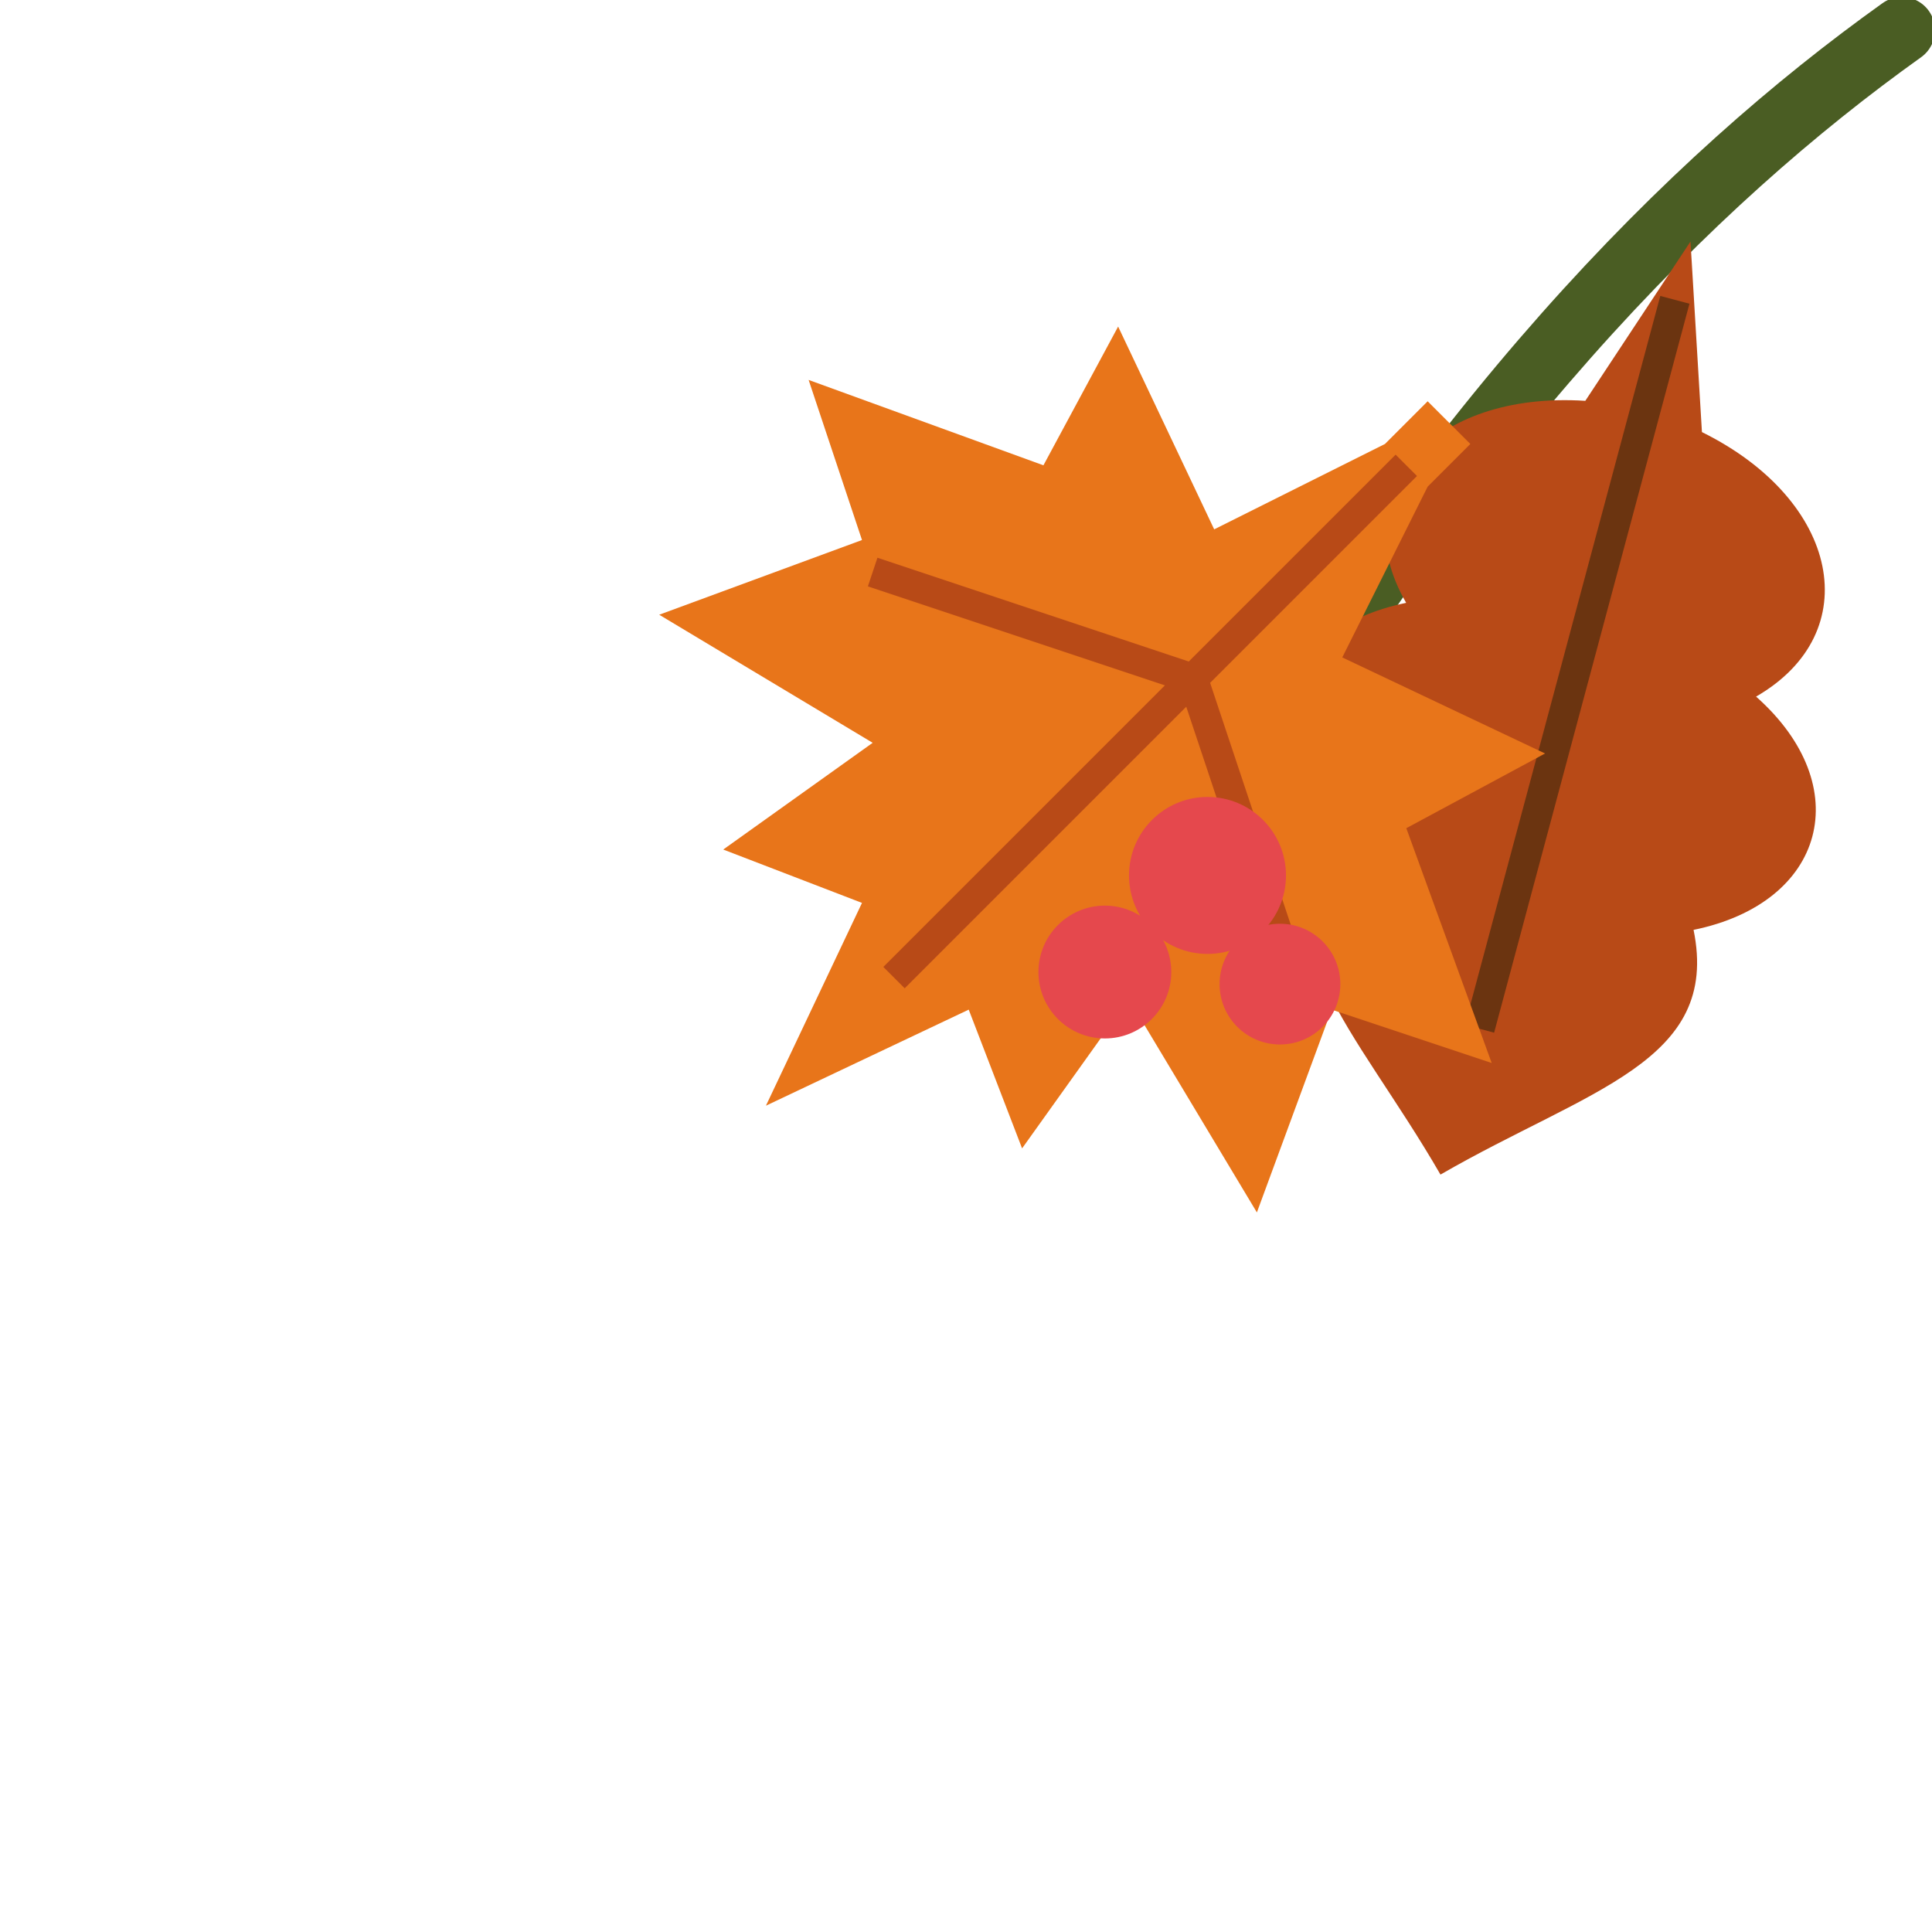
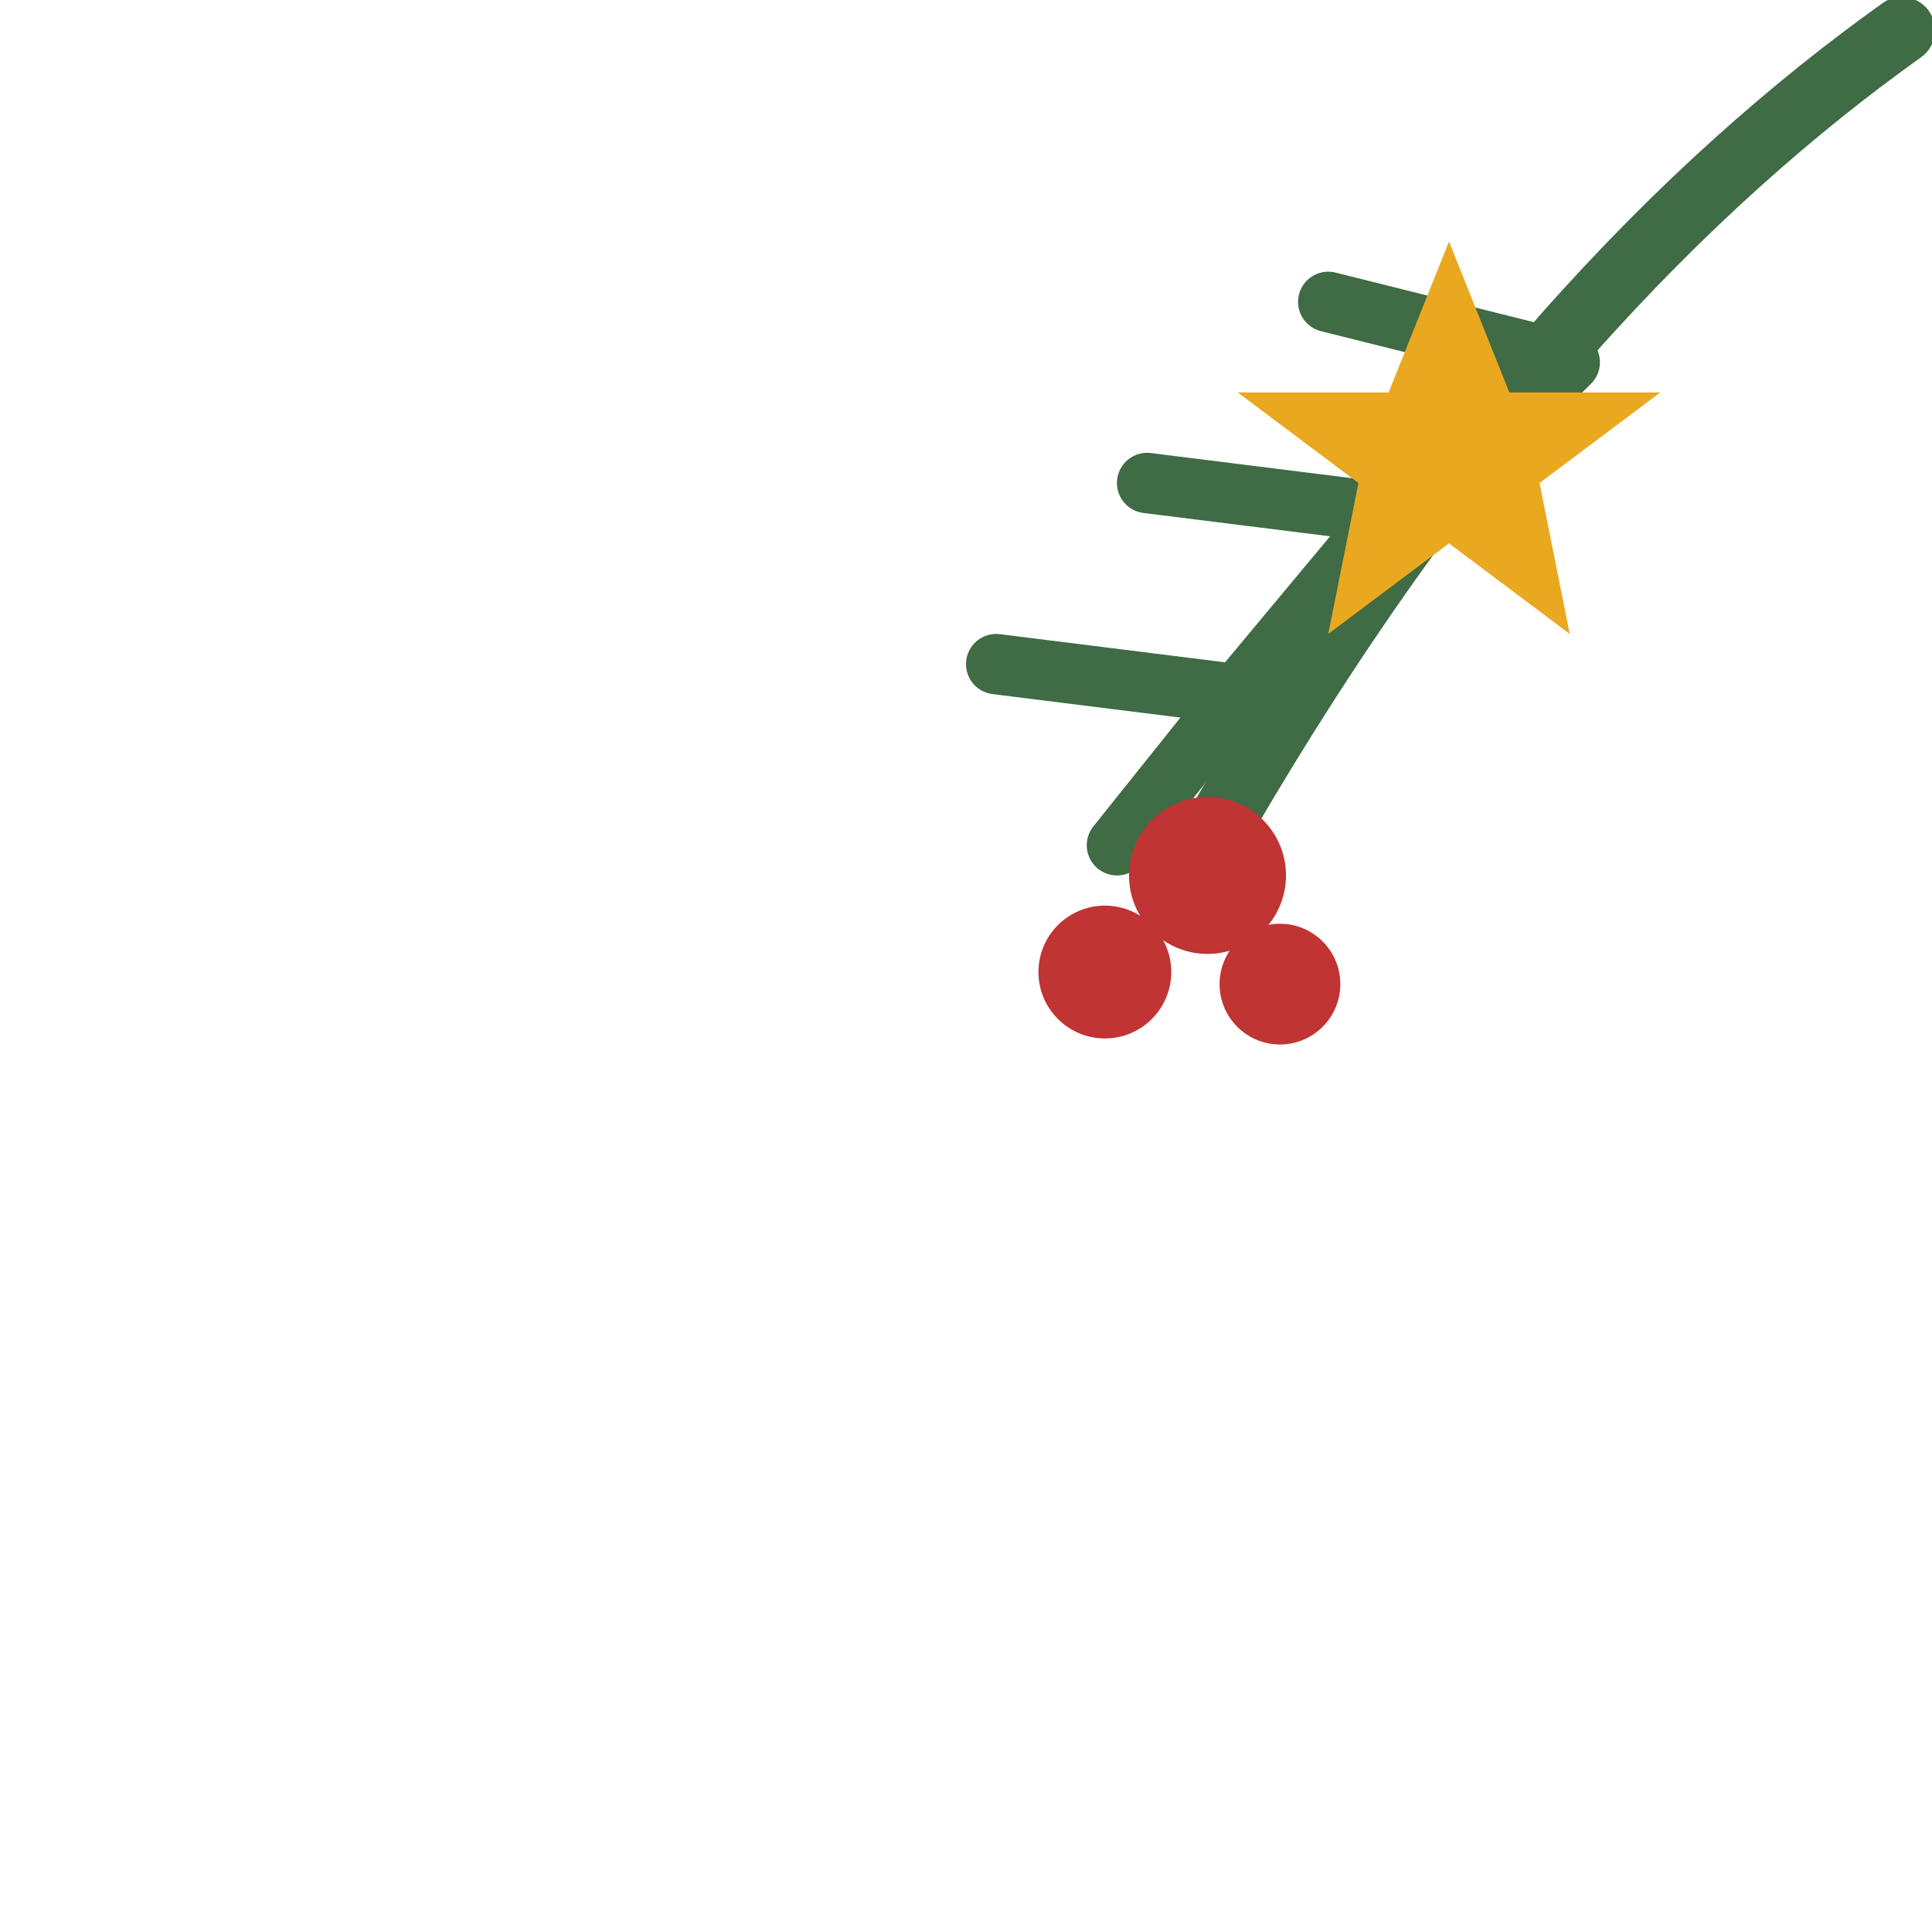
<svg xmlns="http://www.w3.org/2000/svg" width="64" height="64" viewBox="0 0 64 64">
-   <path d="M63 1 C 56 6, 48 14, 40 28" fill="none" stroke="#4A5D23" stroke-width="2.2" stroke-linecap="round" />
-   <g transform="translate(46 -24) rotate(195 10 32)">
-     <path d="M10 0 C 14 4, 18 6, 16 10 C 20 12, 20 16, 16 18 C 19 21, 17 25, 12 26 L 10 32 L 8 26 C 3 25, 1 21, 4 18 C 0 16, 0 12, 4 10 C 2 6, 6 4, 10 0 Z" fill="#B84A17" />
-     <path d="M10 30 L 10 5" fill="none" stroke="#6B3410" stroke-width="1" />
+   <path d="M63 1 C 56 6, 48 14, 40 28" fill="none" stroke="#3F6B45" stroke-width="2.2" stroke-linecap="round" />
+   <g stroke="#3F6B45" stroke-width="2" stroke-linecap="round">
+     <path d="M52 12 L44 10 M52 12 L46 18 M46 17 L38 16 M46 17 L41 23 M41 23 L33 22 M41 23 L37 28" />
  </g>
-   <g transform="translate(32 -18) rotate(225 16 32)">
-     <path d="M16 0 L 18.5 7 L 23 5 L 22 11 L 30 9 L 27 15.5 L 32 18 L 24.5 21.5 L 26 26.5 L 19 24 L 17 30 L 17 32 L 15 32 L 15 30 L 13 24 L 6 26.5 L 7.5 21.5 L 0 18 L 5 15.5 L 2 9 L 10 11 L 9 5 L 13.5 7 Z" fill="#E8751A" />
-     <path d="M16 30 L 16 6 M 16 20 L 6 15 M 16 20 L 26 15" fill="none" stroke="#B84A17" stroke-width="1" />
-   </g>
-   <circle cx="40" cy="29" r="2.6" fill="#E5484D" />
-   <circle cx="36.6" cy="32.2" r="2.2" fill="#E5484D" />
-   <circle cx="42.4" cy="32.6" r="2" fill="#E5484D" />
+   <circle cx="40" cy="29" r="2.6" fill="#C03434" />
+   <circle cx="36.6" cy="32.2" r="2.2" fill="#C03434" />
+   <circle cx="42.4" cy="32.6" r="2" fill="#C03434" />
+   <path d="M48 8 L50 13 L55 13 L51 16 L52 21 L48 18 L44 21 L45 16 L41 13 L46 13 Z" fill="#E9A820" />
</svg>
